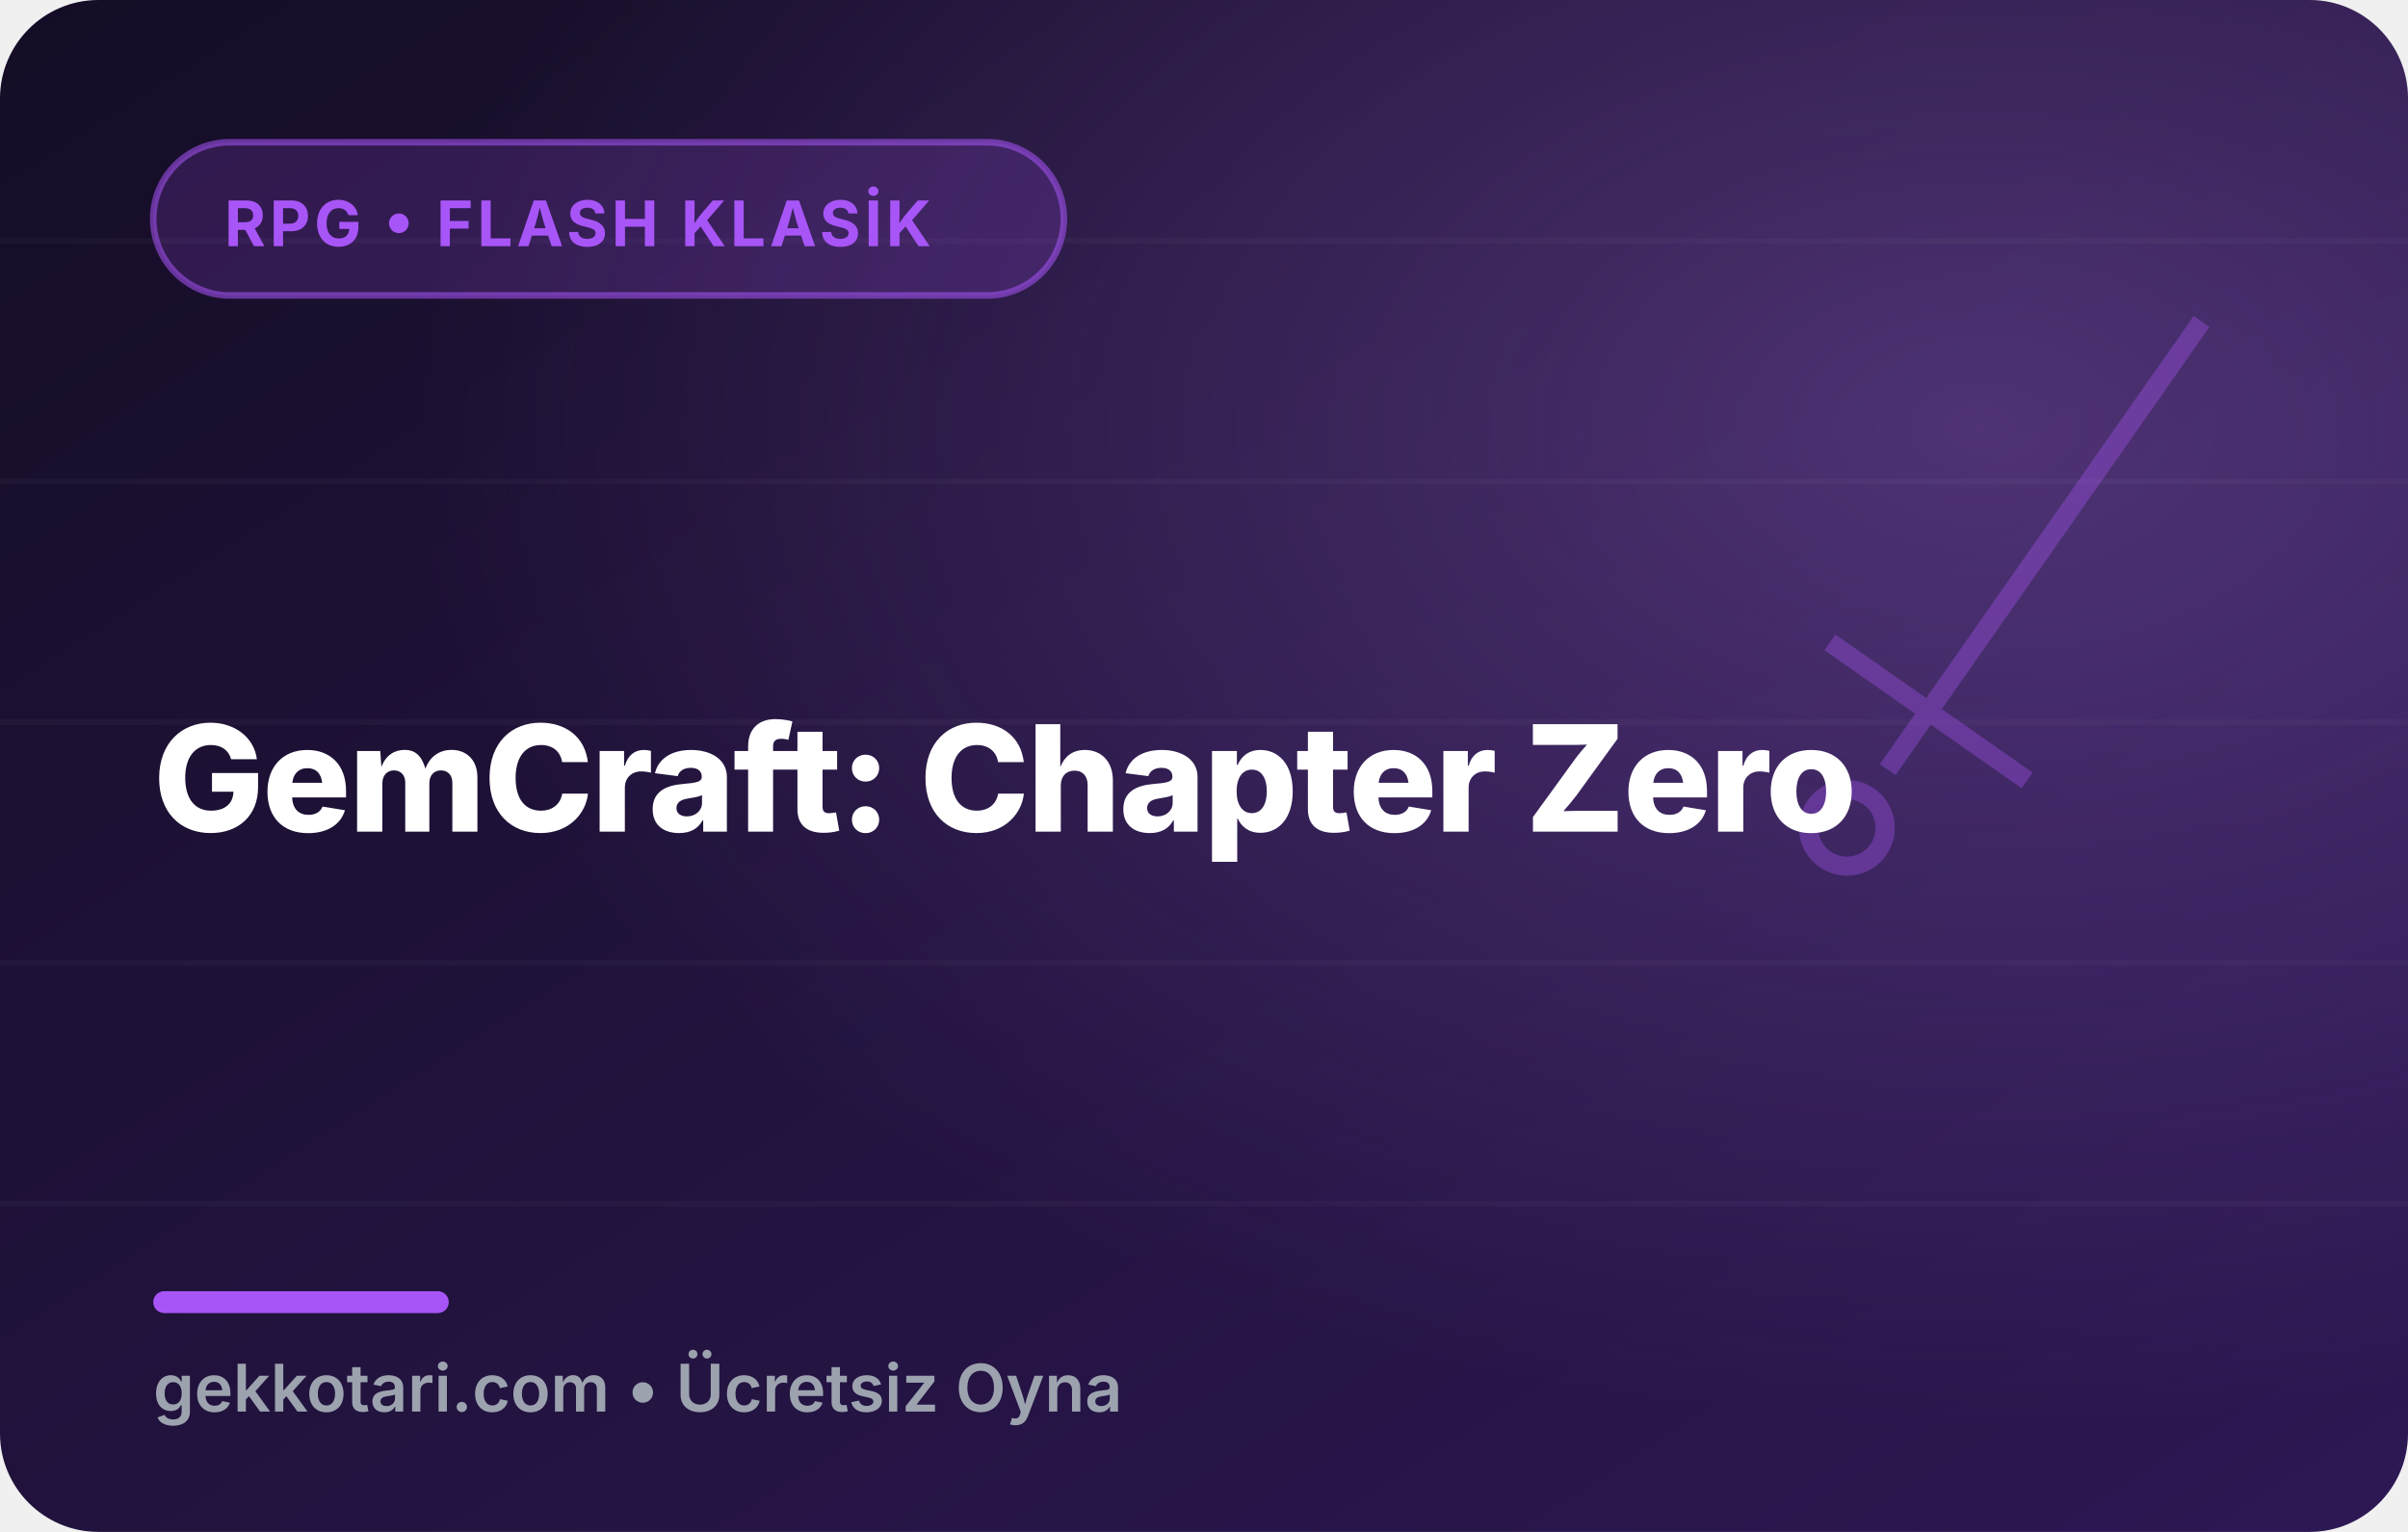
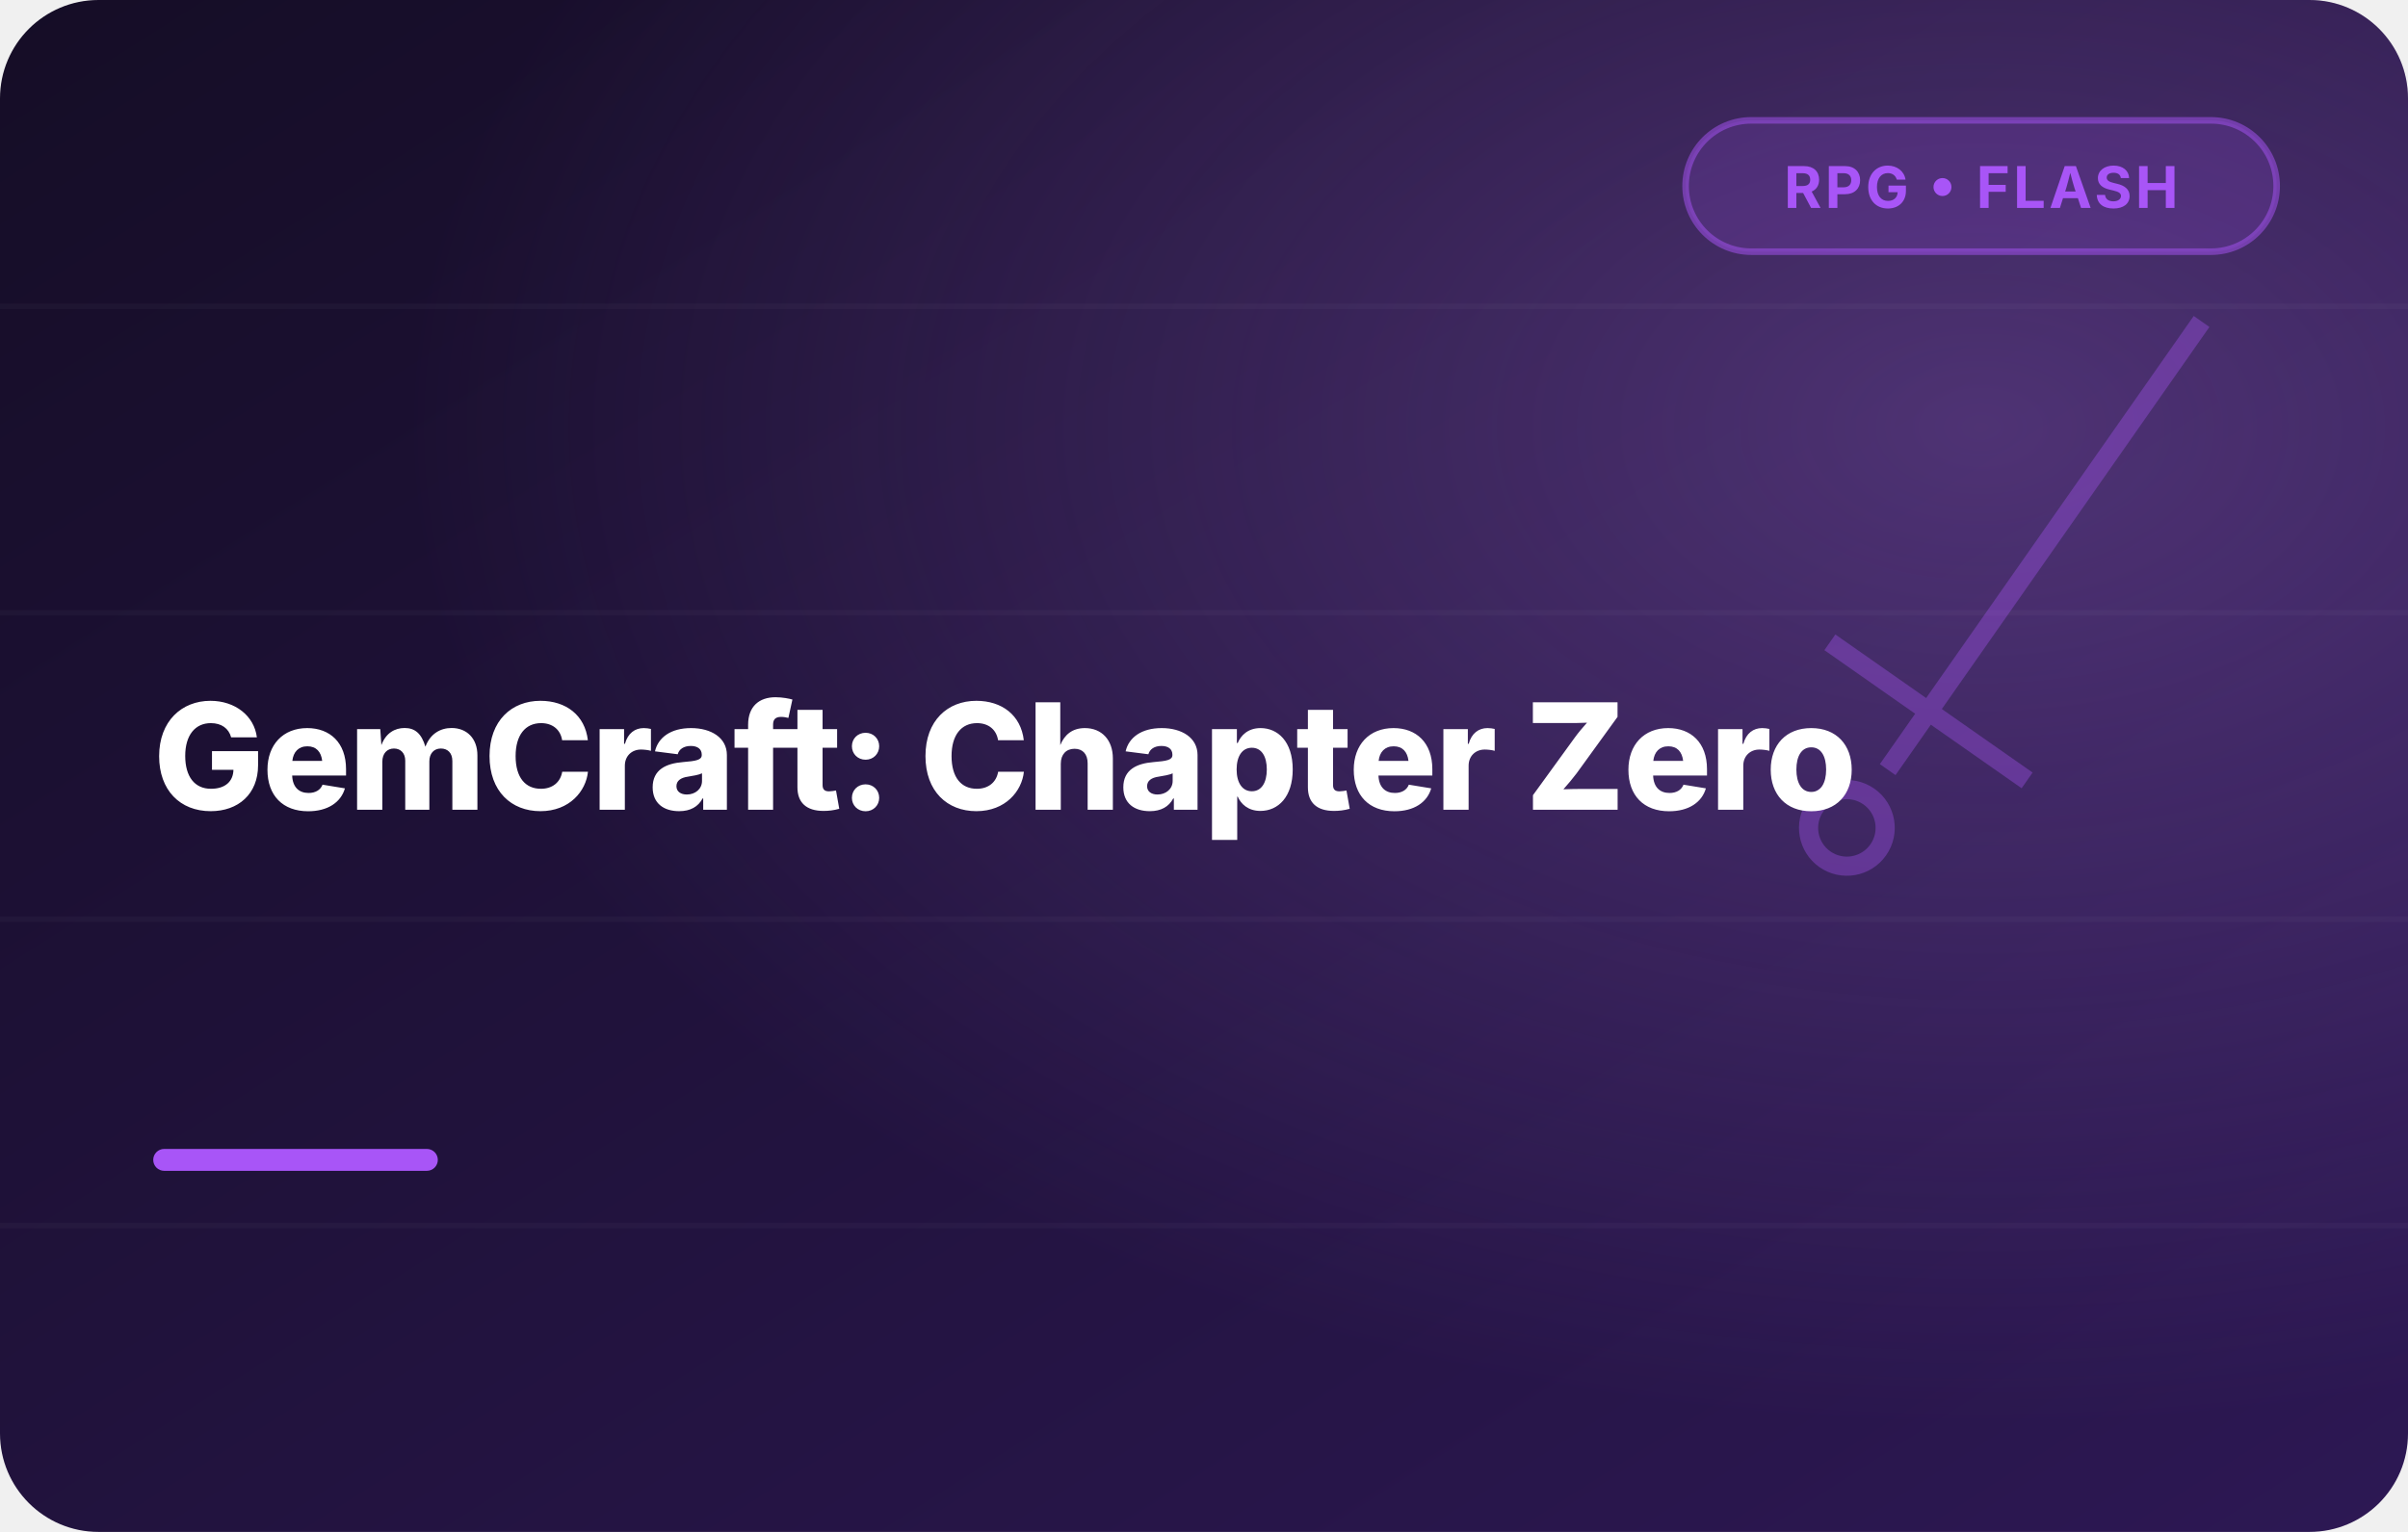
<svg xmlns="http://www.w3.org/2000/svg" viewBox="0 0 440 280" width="440" height="280">
  <defs>
    <linearGradient id="g-gemcraft-chapter-zero" x1="0" y1="0" x2="1" y2="1">
      <stop offset="0%" stop-color="#150d26" />
      <stop offset="100%" stop-color="#2d1854" />
    </linearGradient>
    <radialGradient id="r-gemcraft-chapter-zero" cx="0.82" cy="0.28" r="0.65">
      <stop offset="0%" stop-color="#c084fc" stop-opacity="0.28" />
      <stop offset="100%" stop-color="#c084fc" stop-opacity="0" />
    </radialGradient>
  </defs>
  <rect width="440" height="280" rx="18" fill="url(#g-gemcraft-chapter-zero)" />
  <rect width="440" height="280" rx="18" fill="url(#r-gemcraft-chapter-zero)" />
-   <path d="M0 44 H440 M0 88 H440 M0 132 H440 M0 176 H440 M0 220 H440" stroke="#ffffff" stroke-opacity="0.03" stroke-width="1" />
+   <path d="M0 56 H440 M0 112 H440 M0 168 H440 M0 224 H440" stroke="#ffffff" stroke-opacity="0.03" stroke-width="1" />
  <g transform="translate(365,112) rotate(35)" stroke="#a855f7" stroke-width="3.5" fill="none" opacity="0.35">
    <line x1="0" y1="-65" x2="0" y2="35" />
    <line x1="-22" y1="22" x2="22" y2="22" />
    <circle cx="0" cy="48" r="7" />
  </g>
-   <rect x="28" y="26" width="166.4" height="28" rx="14" fill="#a855f7" fill-opacity="0.18" stroke="#a855f7" stroke-opacity="0.55" stroke-width="1.2" />
-   <text x="41" y="45" fill="#a855f7" font-family="Inter,Segoe UI,Arial,sans-serif" font-size="11.5" font-weight="700" letter-spacing="0.7">RPG • FLASH KLASİK</text>
-   <text x="28" y="152" fill="#ffffff" font-family="Inter,Segoe UI,Arial,sans-serif" font-size="27" font-weight="800" letter-spacing="-0.4">GemCraft: Chapter Zero</text>
-   <rect x="28" y="236" width="54" height="4" rx="2" fill="#a855f7" />
-   <text x="28" y="258" fill="#9ca3af" font-family="Inter,Segoe UI,Arial,sans-serif" font-size="12" font-weight="600">gekkotari.com • Ücretsiz Oyna</text>
+   <rect x="308" y="22" width="108" height="24" rx="12" fill="#a855f7" fill-opacity="0.16" stroke="#a855f7" stroke-opacity="0.5" stroke-width="1.2" />
+   <text x="362" y="38" text-anchor="middle" fill="#a855f7" font-family="Inter,Segoe UI,Arial,sans-serif" font-size="10.5" font-weight="700" letter-spacing="0.6">RPG • FLASH</text>
+   <text x="28" y="148" fill="#ffffff" font-family="Inter,Segoe UI,Arial,sans-serif" font-size="27" font-weight="800" letter-spacing="-0.4">GemCraft: Chapter Zero</text>
+   <rect x="28" y="210" width="52" height="4" rx="2" fill="#a855f7" />
</svg>
